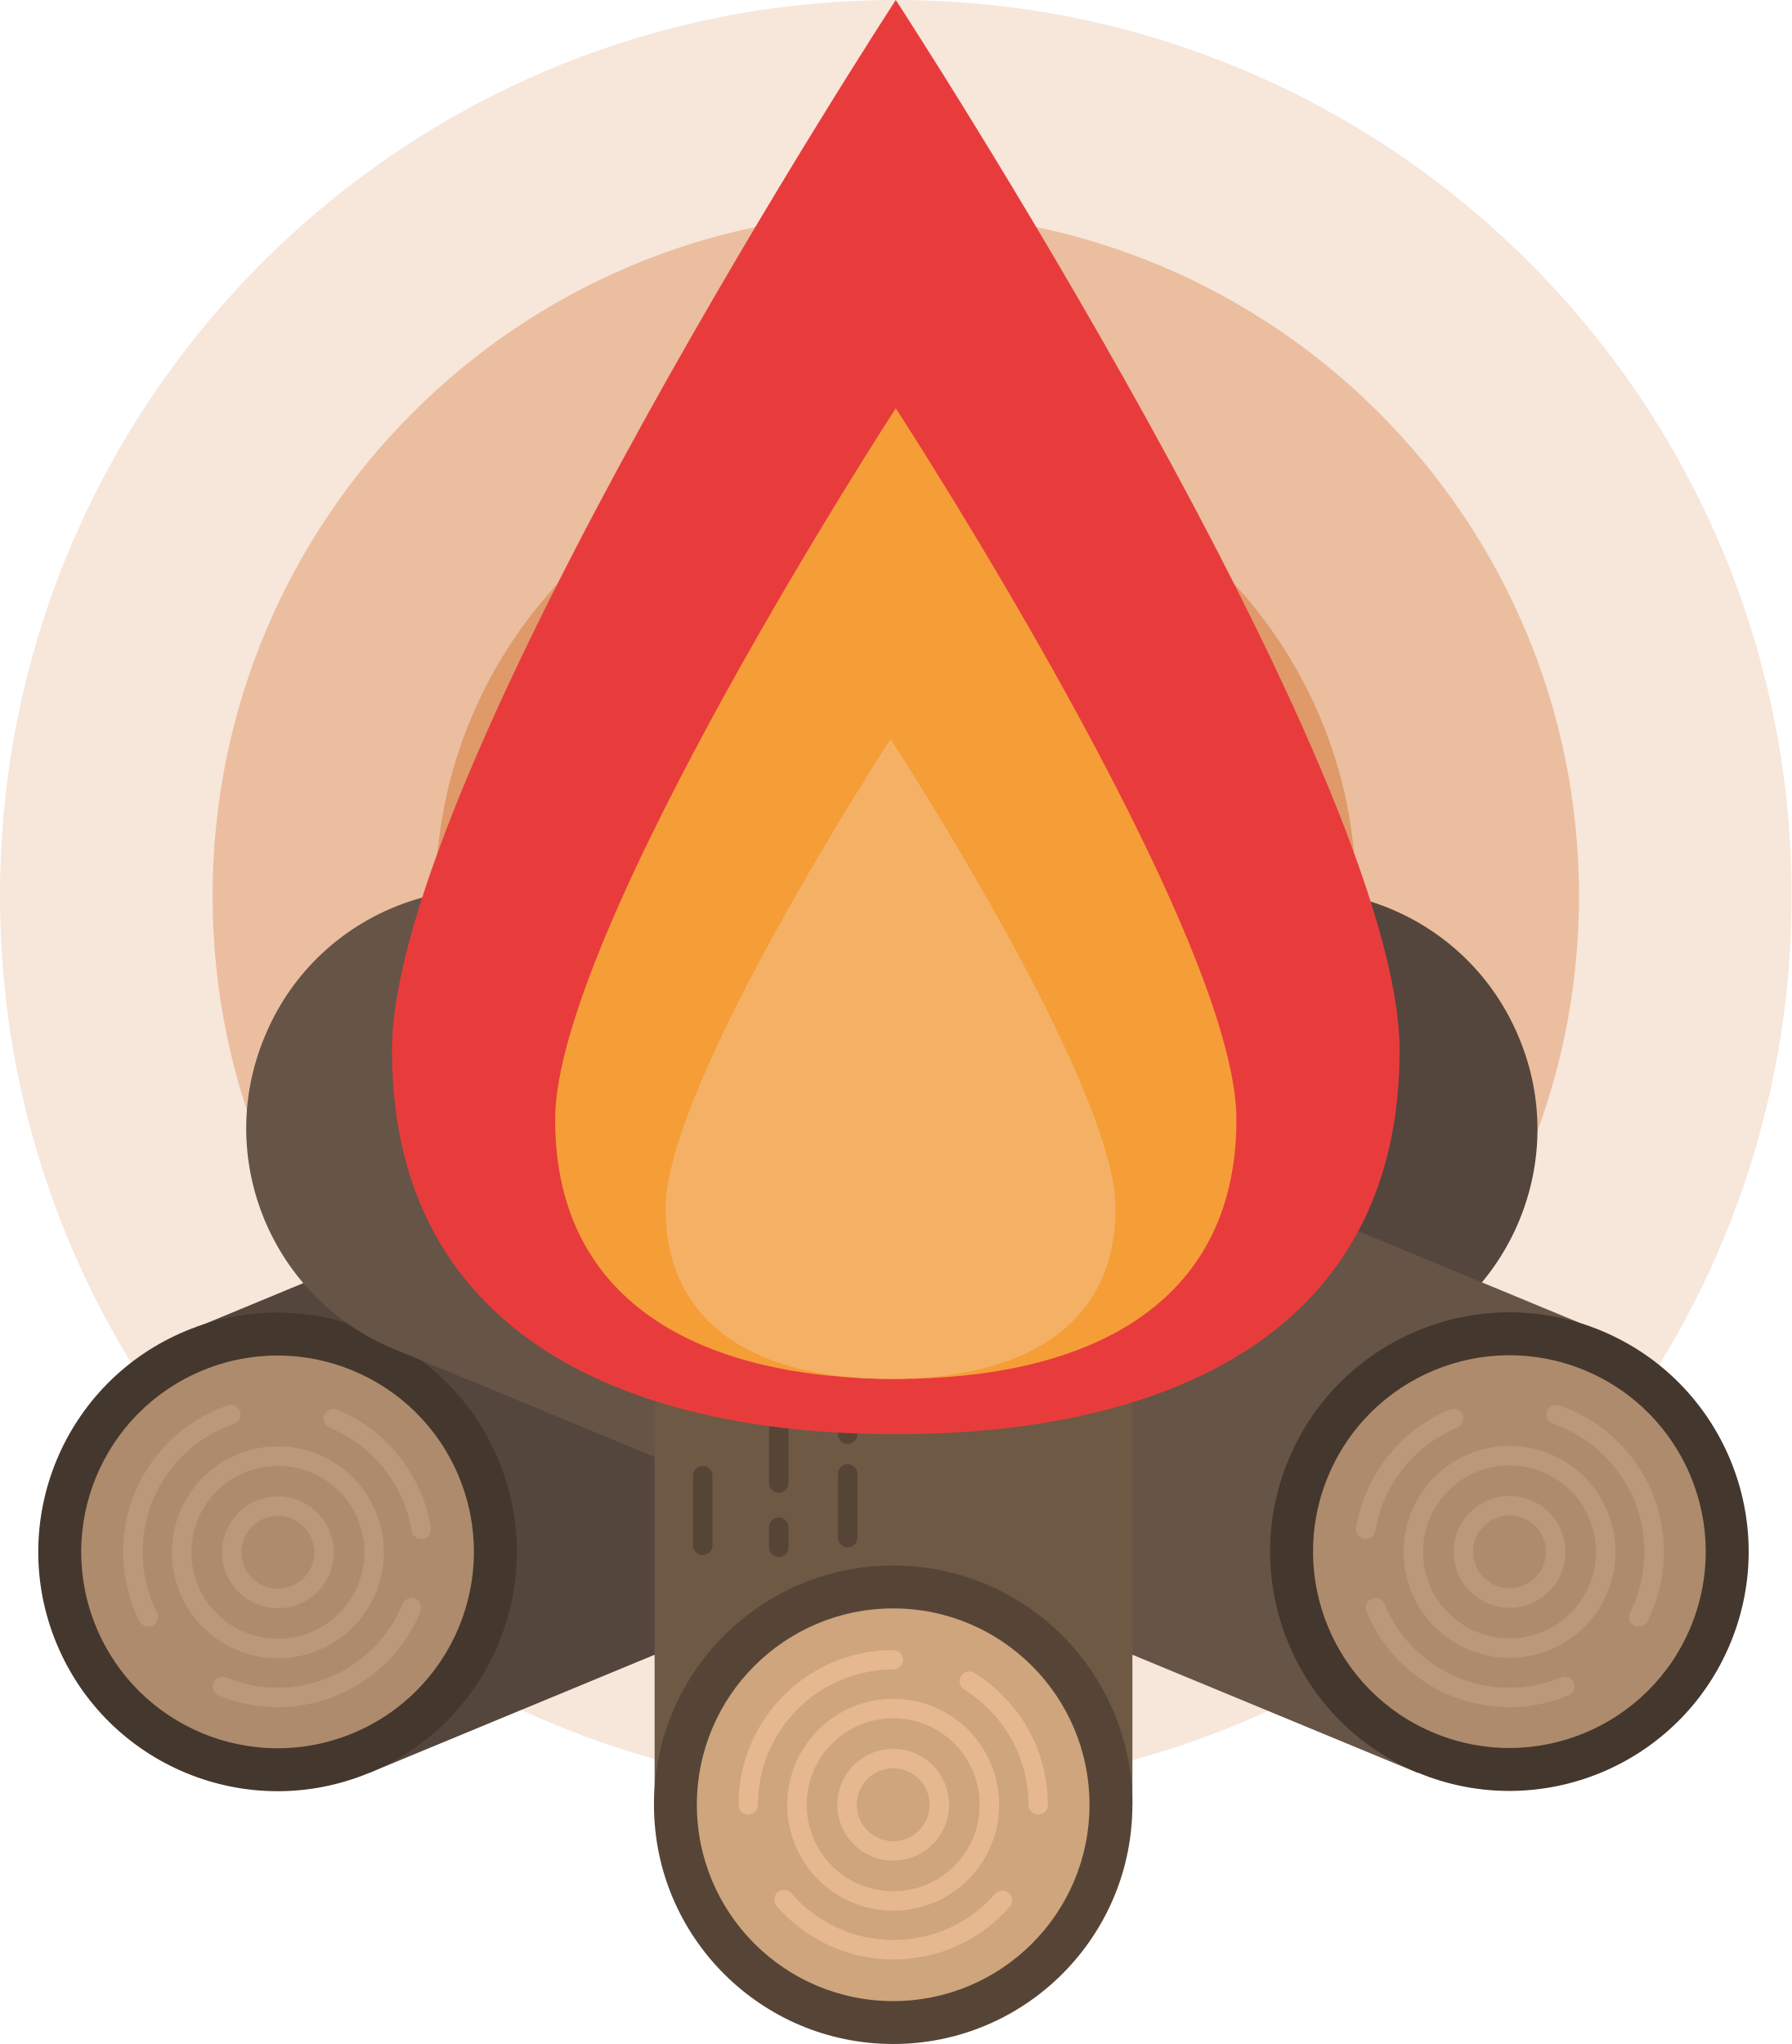
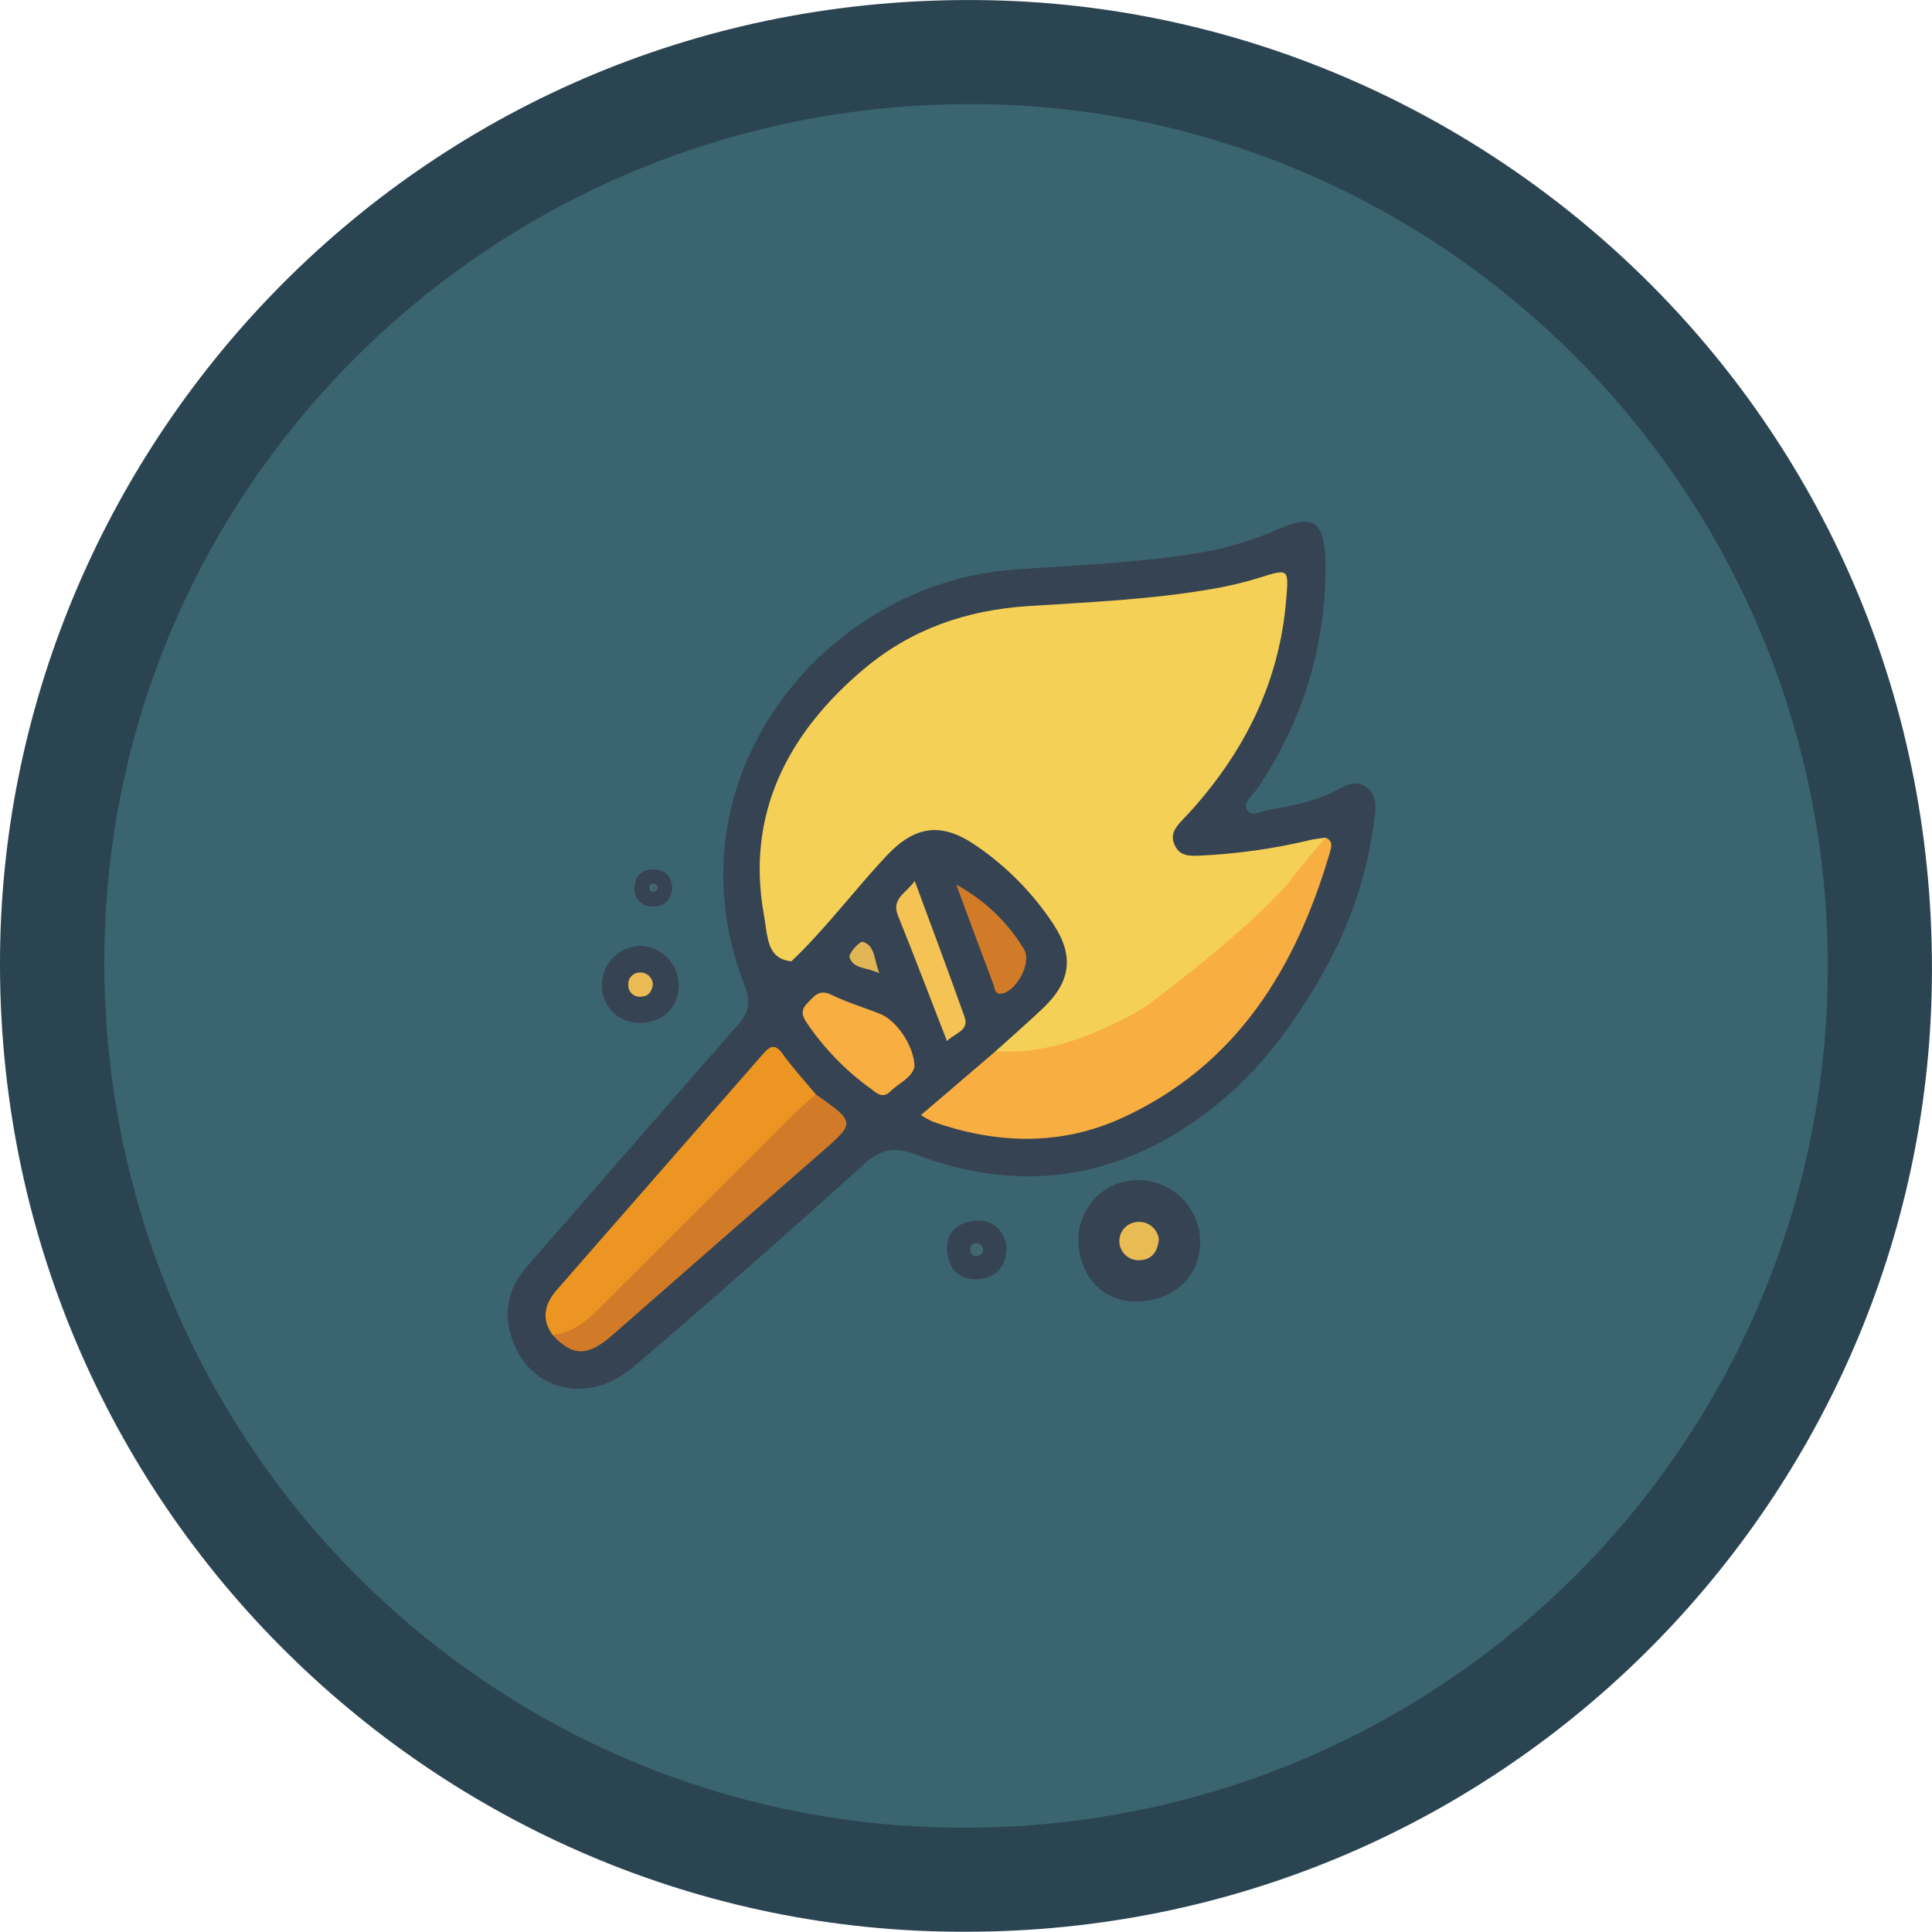
- <svg xmlns="http://www.w3.org/2000/svg" version="1.1" id="Layer_1" x="0px" y="0px" viewBox="0 0 275.6 314.4" style="enable-background:new 0 0 275.6 314.4;" xml:space="preserve">
-   <style type="text/css">
- 	.st0{opacity:0.4;fill:#D98145;enable-background:new    ;}
- 	.st1{opacity:0.2;fill:#D98145;enable-background:new    ;}
- 	.st2{opacity:0.6;fill:#D98145;enable-background:new    ;}
- 	.st3{fill:#54463D;}
- 	.st4{fill:#44372D;}
- 	.st5{fill:#665447;}
- 	.st6{fill:#AD8B6C;}
- 	.st7{fill:none;stroke:#BC987A;stroke-width:3;stroke-linecap:round;stroke-miterlimit:10;}
- 	.st8{fill:#6E5945;}
- 	.st9{fill:#564537;}
- 	.st10{fill:#CEA57C;}
- 	.st11{fill:none;stroke:#E5B88F;stroke-width:3;stroke-linecap:round;stroke-miterlimit:10;}
- 	.st12{fill:none;stroke:#564537;stroke-width:3;stroke-linecap:round;stroke-miterlimit:10;}
- 	.st13{fill:#E83C3C;}
- 	.st14{fill:#F59E37;}
- 	.st15{fill:#F4B166;}
- </style>
-   <g id="Layer_3">
-     <circle class="st0" cx="137.8" cy="137.8" r="105.1" />
-     <circle class="st1" cx="137.8" cy="137.8" r="137.8" />
-     <circle class="st2" cx="137.8" cy="137.8" r="70.8" />
-   </g>
-   <g id="Layer_6_copy">
-     <path class="st3" d="M213.8,207.7l-157,65l-28.1-67.9l157-65c18.8-7.8,40.3,1.1,48,19.9l0,0C241.5,178.4,232.5,199.9,213.8,207.7z" />
-     <ellipse transform="matrix(0.9239 -0.3827 0.3827 0.9239 -88.1046 34.5137)" class="st4" cx="42.7" cy="238.7" rx="36.8" ry="36.8" />
-     <ellipse transform="matrix(0.9239 -0.3827 0.3827 0.9239 -65.8736 67.8104)" class="st5" cx="137.5" cy="199.5" rx="36.8" ry="36.8" />
-     <ellipse transform="matrix(0.9239 -0.3827 0.3827 0.9239 -88.1046 34.5137)" class="st6" cx="42.7" cy="238.7" rx="30.2" ry="30.2" />
-     <path class="st7" d="M22.8,248.7c-2.8-5.6-3.2-12.3-0.7-18.5c2.6-6.2,7.6-10.6,13.4-12.6" />
-     <path class="st7" d="M63.3,247.3c-4.7,11.4-17.7,16.8-29.1,12.1" />
-     <path class="st7" d="M51.3,218.2c7.4,3.1,12.3,9.7,13.5,17" />
-     <ellipse transform="matrix(0.3827 -0.9239 0.9239 0.3827 -194.2184 186.8322)" class="st7" cx="42.7" cy="238.8" rx="14.8" ry="14.8" />
-     <ellipse transform="matrix(0.3827 -0.9239 0.9239 0.3827 -194.2184 186.8322)" class="st7" cx="42.7" cy="238.8" rx="7.1" ry="7.1" />
-   </g>
-   <g id="Layer_6_copy_3">
-     <path class="st5" d="M60.6,207.5l157.5,65.2l28.1-67.9L88.7,139.6c-18.8-7.8-40.3,1.1-48,19.9l0,0   C32.9,178.2,41.8,199.7,60.6,207.5z" />
-     <ellipse transform="matrix(0.3827 -0.9239 0.9239 0.3827 -77.2061 361.8431)" class="st4" cx="232.2" cy="238.7" rx="36.8" ry="36.8" />
-     <ellipse transform="matrix(0.3827 -0.9239 0.9239 0.3827 -77.2061 361.8431)" class="st6" cx="232.2" cy="238.7" rx="30.2" ry="30.2" />
-     <path class="st7" d="M252.1,248.7c2.8-5.6,3.2-12.3,0.7-18.5c-2.6-6.2-7.6-10.6-13.4-12.6" />
-     <path class="st7" d="M211.6,247.3c4.7,11.4,17.7,16.8,29.1,12.1" />
-     <path class="st7" d="M223.6,218.2c-7.4,3.1-12.3,9.7-13.5,17" />
-     <ellipse transform="matrix(0.9239 -0.3827 0.3827 0.9239 -73.6698 107.0315)" class="st7" cx="232.2" cy="238.7" rx="14.8" ry="14.8" />
-     <ellipse transform="matrix(0.9239 -0.3827 0.3827 0.9239 -73.6698 107.0315)" class="st7" cx="232.2" cy="238.7" rx="7.1" ry="7.1" />
-   </g>
-   <g id="Layer_6_copy_2">
-     <rect x="100.7" y="199.4" class="st8" width="73.5" height="78.2" />
-     <circle class="st9" cx="137.4" cy="277.6" r="36.8" />
-     <circle class="st8" cx="137.4" cy="199.3" r="36.8" />
-     <circle class="st10" cx="137.4" cy="277.6" r="30.2" />
-     <path class="st11" d="M120.6,292.2c4.1,4.7,10.1,7.7,16.8,7.7c6.7,0,12.7-2.9,16.8-7.6" />
-     <path class="st11" d="M137.4,255.3c-12.3,0-22.3,10-22.3,22.3" />
-     <path class="st11" d="M159.7,277.6c0-8-4.2-15-10.6-19" />
-     <circle class="st11" cx="137.4" cy="277.6" r="14.8" />
-     <circle class="st11" cx="137.4" cy="277.6" r="7.1" />
-     <line class="st12" x1="130.4" y1="220.6" x2="130.4" y2="209.9" />
-     <line class="st12" x1="130.4" y1="236.5" x2="130.4" y2="226.7" />
-     <line class="st12" x1="119.8" y1="228.1" x2="119.8" y2="210.9" />
-     <line class="st12" x1="119.8" y1="238" x2="119.8" y2="234.9" />
-     <line class="st12" x1="108.1" y1="237.7" x2="108.1" y2="227" />
-   </g>
-   <g id="Layer_5">
-     <path class="st13" d="M215.3,161.6c0,42.8-34.7,59-77.5,59s-77.5-16.2-77.5-59S137.8,0,137.8,0S215.3,118.8,215.3,161.6z" />
-     <path class="st14" d="M190.2,172.2c0,29-23.5,39.9-52.4,39.9c-29,0-52.4-11-52.4-39.9s52.4-109.4,52.4-109.4   S190.2,143.3,190.2,172.2z" />
-     <path class="st15" d="M171.6,185.8c0,19.1-15.5,26.3-34.6,26.3s-34.6-7.2-34.6-26.3c0-19.1,34.6-72.1,34.6-72.1   S171.6,166.7,171.6,185.8z" />
-   </g>
+ <svg xmlns="http://www.w3.org/2000/svg" id="Layer_1" data-name="Layer 1" viewBox="0 0 397.13 397.08">
+   <defs>
+     <style>.cls-1{fill:#2b4452;}.cls-2{fill:#3a646f;}.cls-3{fill:#364352;}.cls-4{fill:#f5d057;}.cls-5{fill:#f8ae41;}.cls-6{fill:#ed9522;}.cls-7{fill:#d17b28;}.cls-8{fill:#f4c354;}.cls-9{fill:#e1b654;}.cls-10{fill:#e9bb52;}.cls-11{fill:#e9bc53;}.cls-12{fill:#42666e;}.cls-13{fill:#42676f;}</style>
+   </defs>
+   <path class="cls-1" d="M200,398.69C91.05,399-.94,309.11,1.61,195.14,4,90.12,91.16-1.15,205.87,1.68,310.39,4.25,401.62,91.24,398.61,206.13,395.87,310.94,309.65,398.74,200,398.69Z" transform="translate(-1.56 -1.61)" />
+   <path class="cls-2" d="M377.27,200.17c0,98.09-79.28,177.17-177.59,177.14-97.86,0-176.74-79.52-176.68-178.05C23.07,101.8,102.71,23,201.06,23,298.09,23.1,377.27,102.7,377.27,200.17Z" transform="translate(-1.56 -1.61)" />
+   <path class="cls-3" d="M274,120.47A80,80,0,0,1,259.79,164c-.89,1.28-3,2.64-1.74,4.3,1,1.26,2.91,0,4.39-.24,4.89-.84,9.78-1.76,14.19-4.2,1.83-1,3.7-1.87,5.66-.53,2.29,1.56,2.08,4,1.81,6.34a85,85,0,0,1-10.4,31.59c-6.39,11.48-14.27,21.85-24.93,29.66-18.11,13.27-37.94,16-58.95,8-4.41-1.67-7.2-1.13-10.69,2Q155.85,262,132,282.39c-9.95,8.56-22.62,4.92-25.64-7.12-1.26-5,.15-9.44,3.55-13.33,14.46-16.56,28.83-33.19,43.37-49.68,2.27-2.57,2.63-4.79,1.39-7.95-16.62-42.33,16-82.77,55.33-85.62,12.65-.91,25.35-1.35,37.91-3.41a68.1,68.1,0,0,0,16.43-4.91c7-3.08,9.29-1.7,9.62,5.9C274.06,117.68,274,119.08,274,120.47Z" transform="translate(-1.56 -1.61)" />
+   <path class="cls-3" d="M133.06,211.82a7.51,7.51,0,0,1-7.75-7.94,8,8,0,0,1,8-7.83,8.11,8.11,0,0,1,7.76,8.15C141,208.83,137.77,211.87,133.06,211.82Z" transform="translate(-1.56 -1.61)" />
+   <path class="cls-3" d="M248.17,255.33c.76,7.35-4,13-11.64,13.74-7,.7-12.31-3.72-13.18-10.93a12.23,12.23,0,0,1,10.93-13.9A12.8,12.8,0,0,1,248.17,255.33Z" transform="translate(-1.56 -1.61)" />
+   <path class="cls-3" d="M139.77,184.26c-.37,2.42-1.72,3.84-4.2,3.66A3.51,3.51,0,0,1,132,184c.08-2.54,1.75-3.79,4.13-3.65S139.65,181.93,139.77,184.26Z" transform="translate(-1.56 -1.61)" />
+   <path class="cls-3" d="M208.46,257.57c.06,4-1.64,6.54-5.57,6.93-3.63.36-6.06-1.55-6.58-5.16-.56-4,1.71-6.37,5.46-6.78C205.31,252.17,207.65,254.1,208.46,257.57Z" transform="translate(-1.56 -1.61)" />
+   <path class="cls-4" d="M158.58,189.62c-3.73-20.71,4.92-37.34,20.6-50.53,9.71-8.17,21.06-12.07,33.65-12.89,12.82-.83,25.67-1.36,38.36-3.61a75.46,75.46,0,0,0,9-2.15c6.35-2,6.28-2,5.75,4.45-1.35,16.54-8.23,30.6-19.12,42.88-.72.81-1.46,1.6-2.21,2.39-1.45,1.52-2.68,3.08-1.5,5.34,1,2,2.86,2.09,4.79,2a122,122,0,0,0,23-3.22c1-.25,2.11-.33,3.17-.49.42,2.44-.92,4.58-2.19,6.12-6.64,8.12-13.23,16.36-22.3,22-3.91-.3-6.55,1.5-8.41,4.85-.7,1.26-1.16,2.85-2.87,3.3-8.47,5-17.77,7.69-27.36,9.44-1.73.32-4.16,1.34-4.69-1.85,3.22-2.91,6.49-5.75,9.64-8.73,5.78-5.47,6.53-10.77,2.17-17.39a58.59,58.59,0,0,0-15.89-16.12c-7.09-4.87-12.52-4.13-18.44,2.17-6.24,6.65-12.83,15.36-19.5,21.63C159.11,198.68,159.4,194.17,158.58,189.62Z" transform="translate(-1.56 -1.61)" />
+   <path class="cls-5" d="M267.53,181.65c2.07-2.69,4.32-5.24,6.49-7.86,1.69.66,1.17,2.13.87,3.15-7,23.8-19.2,43.68-42.6,54.43-12.63,5.8-25.86,5.45-38.94.82a21.23,21.23,0,0,1-2.5-1.36L206.2,217.7c9.94.66,18.82-2.7,27.4-7.19,1.37-.72,2.66-1.59,4-2.39C237.59,208.11,260,191.55,267.53,181.65Z" transform="translate(-1.56 -1.61)" />
+   <path class="cls-6" d="M115.14,276c-2.38-3.33-1.61-6.4.87-9.24q21.17-24.24,42.36-48.47c1.6-1.84,2.58-2.14,4.16.07,2.05,2.88,4.48,5.49,6.74,8.21,0,2.37-1.39,4-3,5.54Q145.69,252.78,125,273.38C122.26,276.08,119.32,278.53,115.14,276Z" transform="translate(-1.56 -1.61)" />
+   <path class="cls-7" d="M115.14,276c4-.36,6.82-2.69,9.49-5.37q19.88-19.89,39.79-39.75c1.53-1.52,3.23-2.88,4.85-4.31,8.19,5.77,8.17,5.75.93,12.07q-21.47,18.74-42.9,37.53C122.33,280.5,119.17,280.43,115.14,276Z" transform="translate(-1.56 -1.61)" />
+   <path class="cls-5" d="M189.54,220.85c-.49,2.33-3.19,3.34-5,5.13-1.52,1.55-2.81.31-4-.59a53.82,53.82,0,0,1-12.88-13.14c-1-1.49-1.81-2.75-.17-4.41,1.44-1.47,2.45-3,5-1.73,3.17,1.54,6.59,2.58,9.89,3.86C185.82,211.31,189.48,216.58,189.54,220.85Z" transform="translate(-1.56 -1.61)" />
+   <path class="cls-8" d="M196.21,215.6c-3.43-8.82-6.66-17.33-10.06-25.76-1.4-3.49,1.49-4.47,3.44-7.14,3.6,9.78,7,18.81,10.23,27.92C200.84,213.5,197.87,213.93,196.21,215.6Z" transform="translate(-1.56 -1.61)" />
+   <path class="cls-7" d="M198.13,183.46a36.45,36.45,0,0,1,13.94,13.31c1.63,2.73-1.61,8.71-4.67,9.08-1.43.17-1.33-1.06-1.6-1.77C203.2,197.22,200.67,190.33,198.13,183.46Z" transform="translate(-1.56 -1.61)" />
+   <path class="cls-9" d="M182.32,201.67c-2.67-1.28-5.41-.85-6.14-3.32-.23-.77,2.14-3.33,2.72-3.15C181.52,196,181.15,198.78,182.32,201.67Z" transform="translate(-1.56 -1.61)" />
+   <path class="cls-10" d="M135.76,204c-.2,1.45-.93,2.46-2.51,2.48a2.32,2.32,0,0,1-2.54-2.42,2.38,2.38,0,0,1,2.46-2.55A2.54,2.54,0,0,1,135.76,204Z" transform="translate(-1.56 -1.61)" />
+   <path class="cls-11" d="M239.77,256.36c-.25,2.46-1.39,4.16-3.82,4.28a3.94,3.94,0,1,1-.51-7.86A4.08,4.08,0,0,1,239.77,256.36Z" transform="translate(-1.56 -1.61)" />
+   <path class="cls-12" d="M136.7,184.2a.81.81,0,0,1-.86.74.8.8,0,0,1-.79-1.08.77.77,0,0,1,1-.59A.83.83,0,0,1,136.7,184.2Z" transform="translate(-1.56 -1.61)" />
+   <path class="cls-13" d="M203.64,258.36a1.28,1.28,0,0,1-1.08,1.42,1.26,1.26,0,0,1-1.57-1.42,1.23,1.23,0,0,1,1.33-1.21A1.3,1.3,0,0,1,203.64,258.36Z" transform="translate(-1.56 -1.61)" />
</svg>
